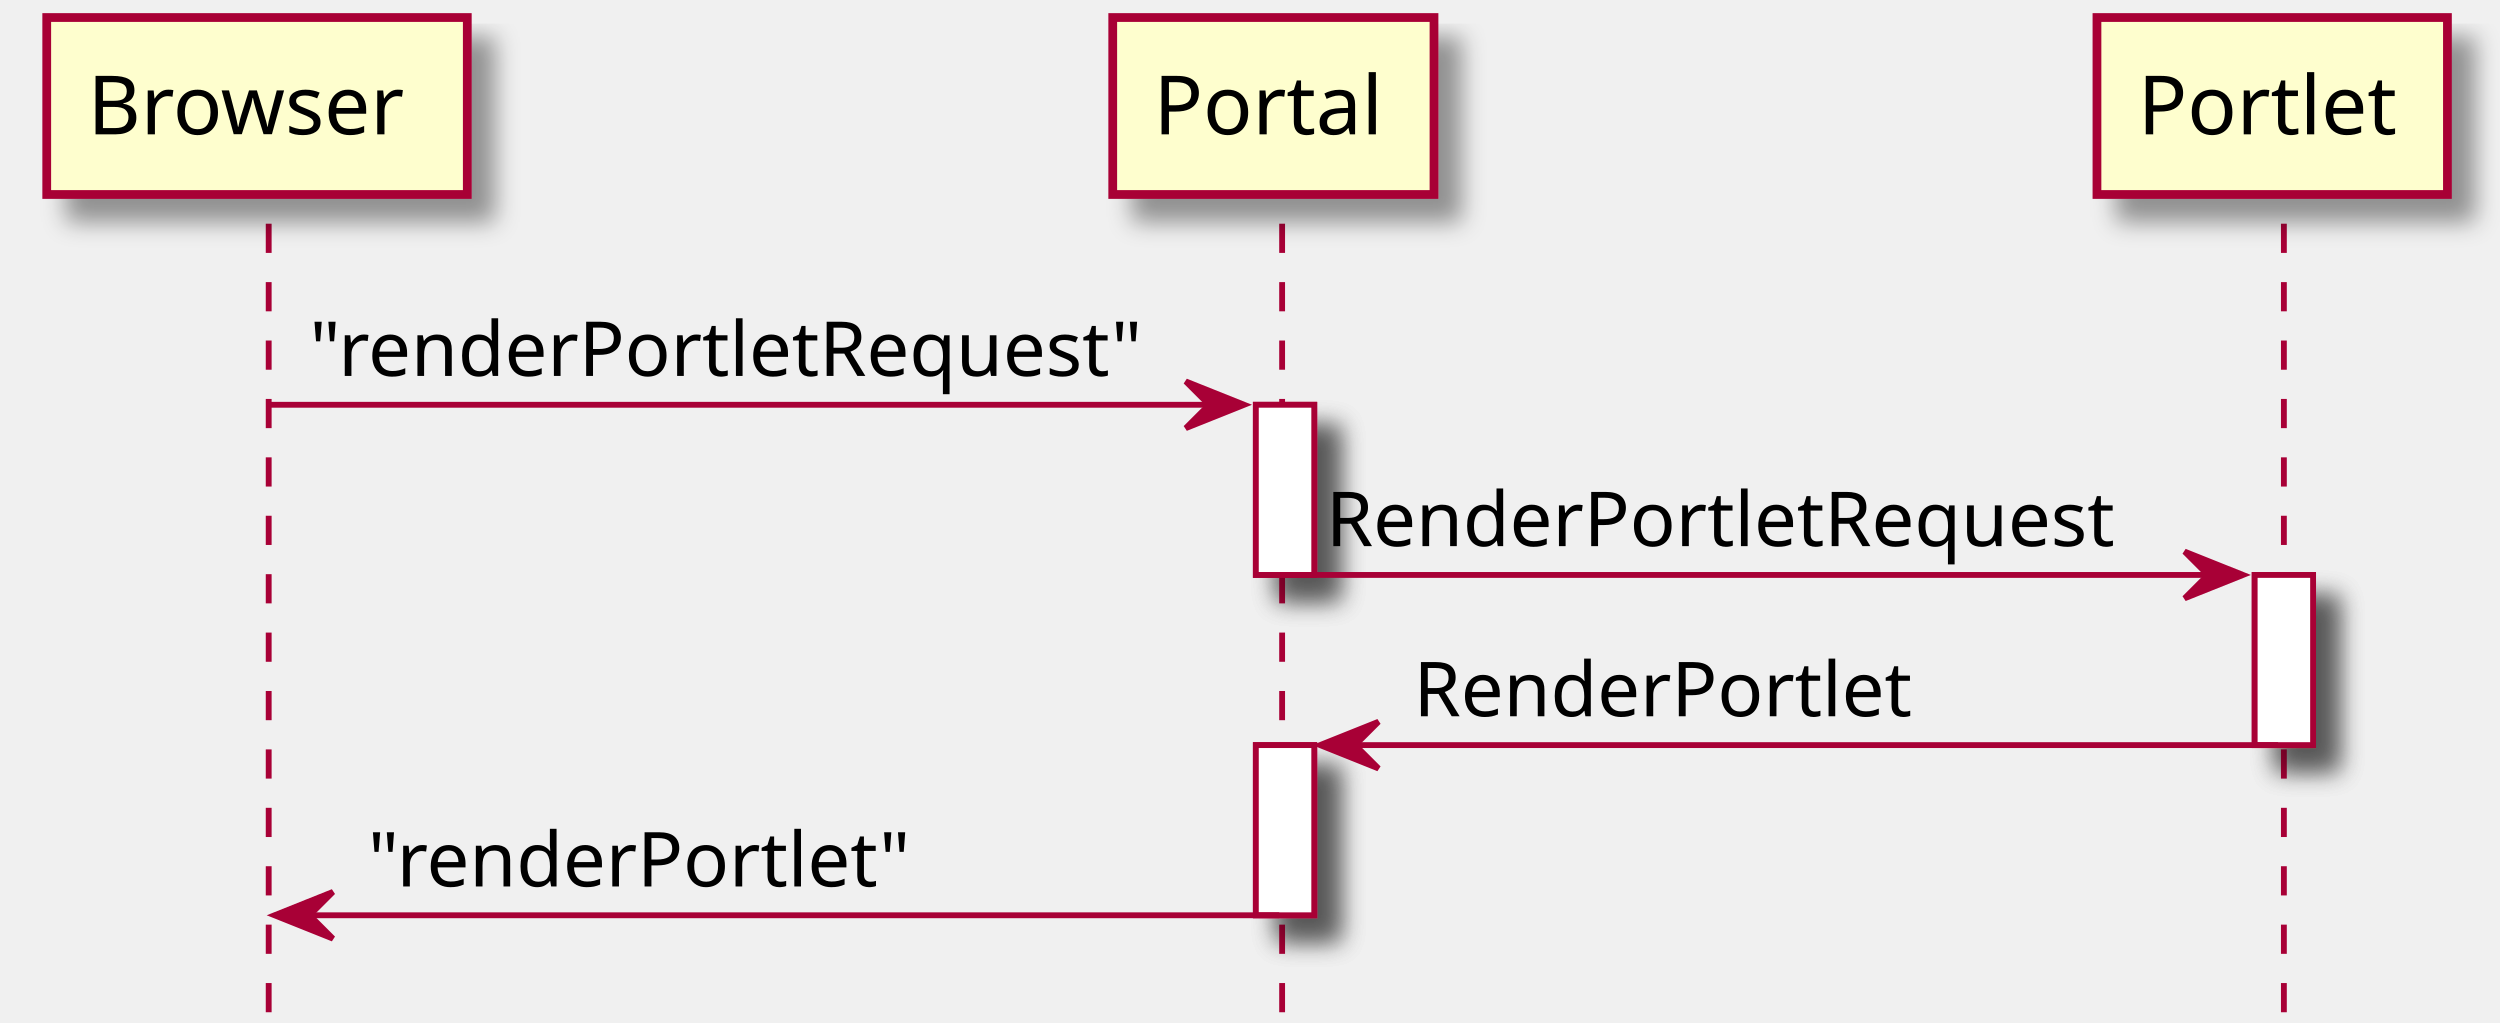
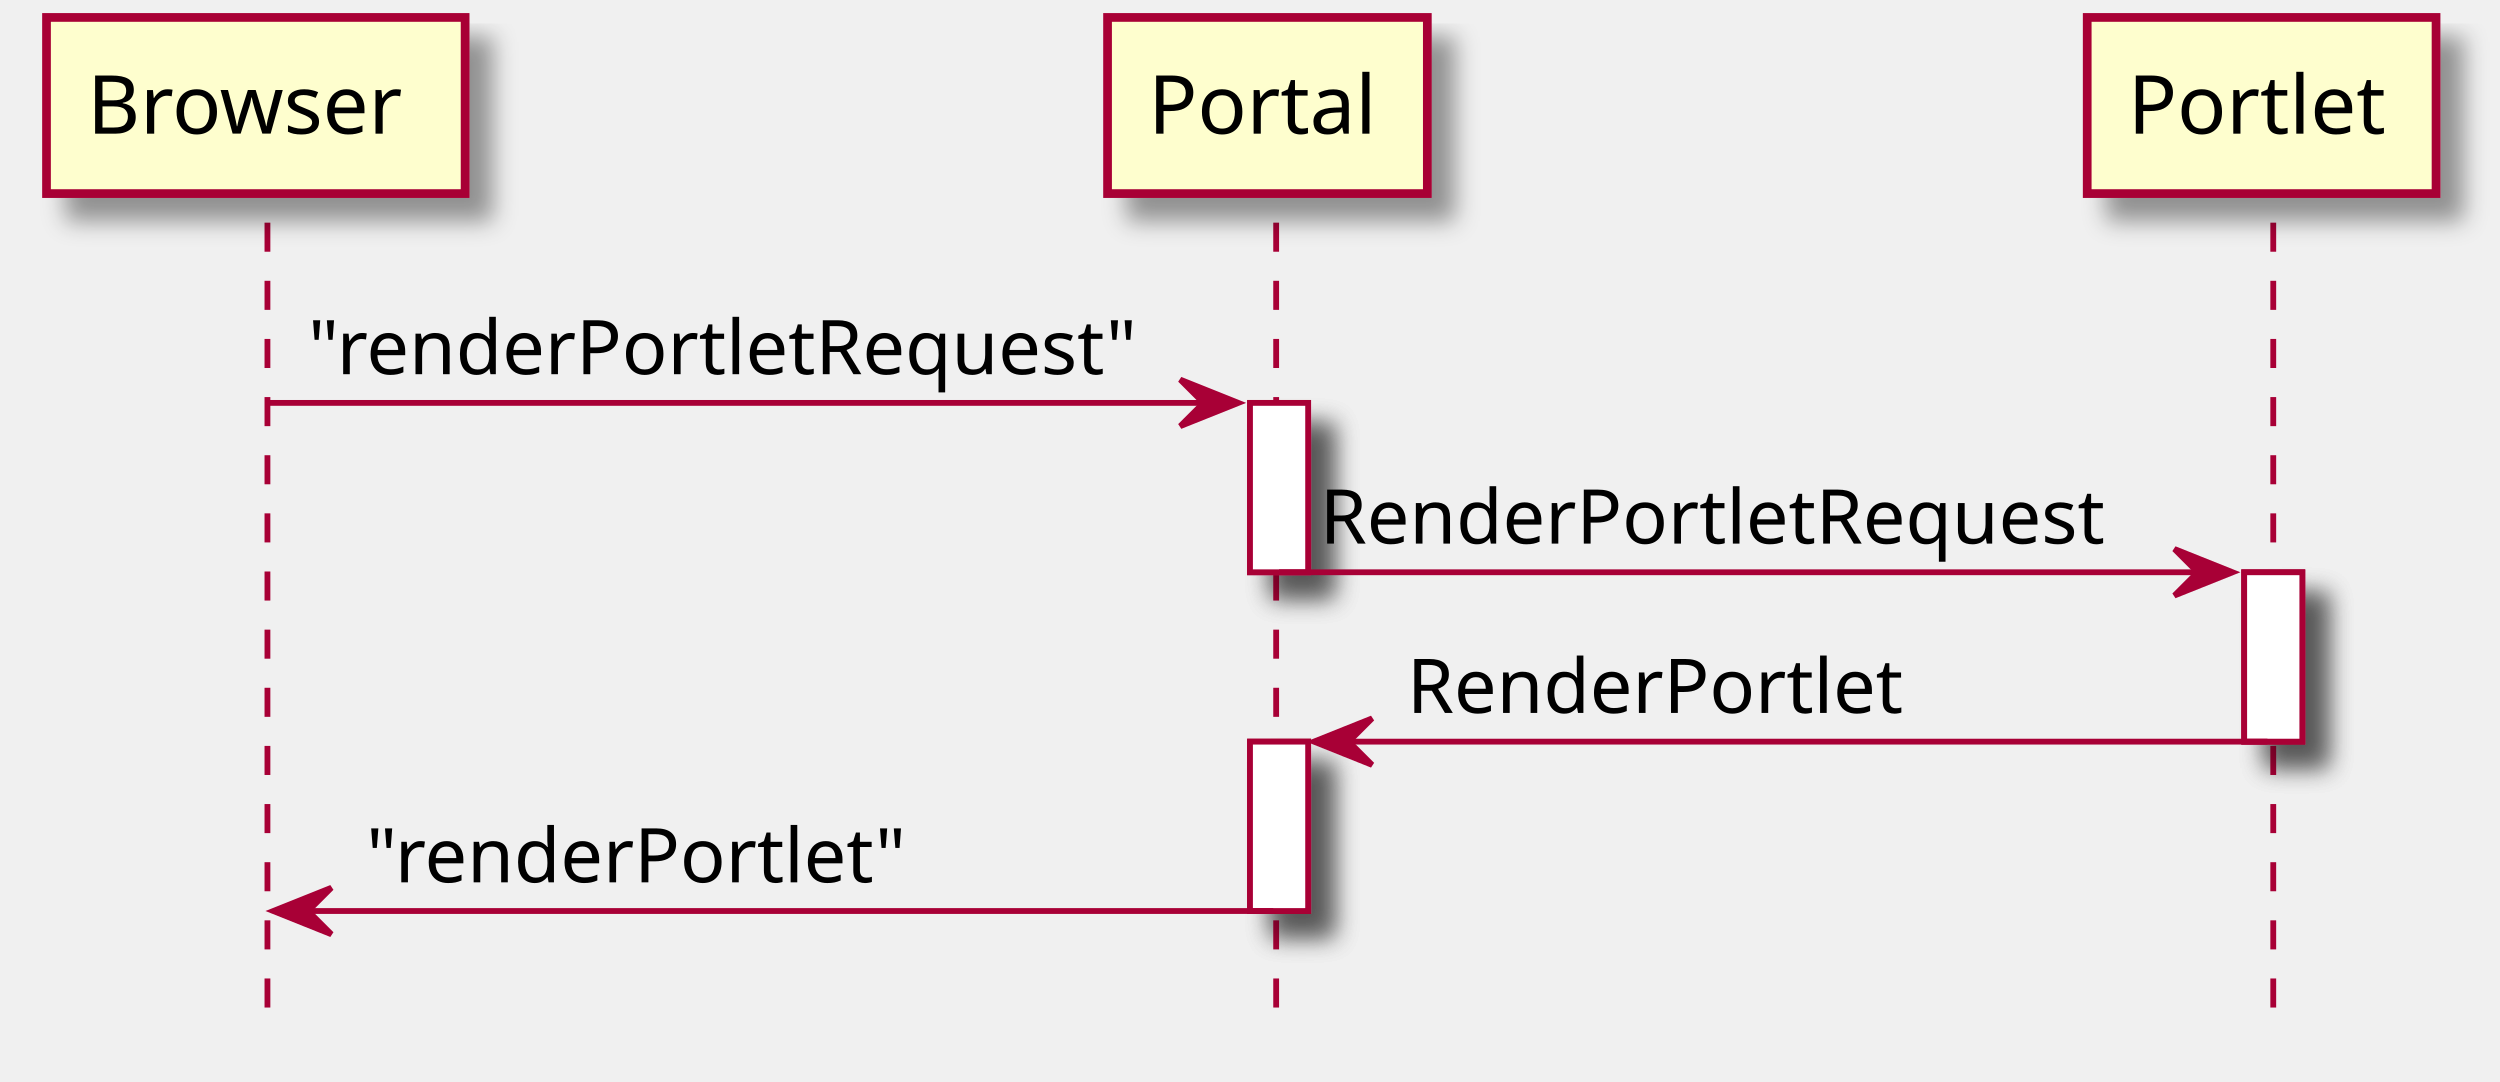
- <svg xmlns="http://www.w3.org/2000/svg" contentScriptType="application/ecmascript" contentStyleType="text/css" height="175px" preserveAspectRatio="none" style="width:428px;height:175px;" version="1.1" viewBox="0 0 428 175" width="428px" zoomAndPan="magnify">
+ <svg xmlns="http://www.w3.org/2000/svg" contentScriptType="application/ecmascript" contentStyleType="text/css" height="186px" preserveAspectRatio="none" style="width:430px;height:186px;" version="1.1" viewBox="0 0 430 186" width="430px" zoomAndPan="magnify">
  <defs>
-     <filter height="300%" id="fn8mlqn" width="300%" x="-1" y="-1">
+     <filter height="300%" id="f2lsfssjds1wu" width="300%" x="-1" y="-1">
      <feGaussianBlur result="blurOut" stdDeviation="2.0" />
      <feColorMatrix in="blurOut" result="blurOut2" type="matrix" values="0 0 0 0 0 0 0 0 0 0 0 0 0 0 0 0 0 0 .4 0" />
      <feOffset dx="4.0" dy="4.0" in="blurOut2" result="blurOut3" />
      <feBlend in="SourceGraphic" in2="blurOut3" mode="normal" />
    </filter>
  </defs>
  <g>
-     <rect fill="#FFFFFF" filter="url(#fn8mlqn)" height="29.133" style="stroke: #A80036; stroke-width: 1.0;" width="10" x="215" y="69.297" />
-     <rect fill="#FFFFFF" filter="url(#fn8mlqn)" height="29.133" style="stroke: #A80036; stroke-width: 1.0;" width="10" x="215" y="127.562" />
-     <rect fill="#FFFFFF" filter="url(#fn8mlqn)" height="29.133" style="stroke: #A80036; stroke-width: 1.0;" width="10" x="386" y="98.43" />
+     <rect fill="#FFFFFF" filter="url(#f2lsfssjds1wu)" height="29.133" style="stroke: #A80036; stroke-width: 1.0;" width="10" x="215" y="69.297" />
+     <rect fill="#FFFFFF" filter="url(#f2lsfssjds1wu)" height="29.133" style="stroke: #A80036; stroke-width: 1.0;" width="10" x="215" y="127.562" />
+     <rect fill="#FFFFFF" filter="url(#f2lsfssjds1wu)" height="29.133" style="stroke: #A80036; stroke-width: 1.0;" width="10" x="386" y="98.43" />
    <line style="stroke: #A80036; stroke-width: 1.0; stroke-dasharray: 5.0,5.0;" x1="46" x2="46" y1="38.297" y2="174.828" />
    <line style="stroke: #A80036; stroke-width: 1.0; stroke-dasharray: 5.0,5.0;" x1="219.5" x2="219.5" y1="38.297" y2="174.828" />
    <line style="stroke: #A80036; stroke-width: 1.0; stroke-dasharray: 5.0,5.0;" x1="391" x2="391" y1="38.297" y2="174.828" />
-     <rect fill="#FEFECE" filter="url(#fn8mlqn)" height="30.297" style="stroke: #A80036; stroke-width: 1.5;" width="72" x="8" y="3" />
+     <rect fill="#FEFECE" filter="url(#f2lsfssjds1wu)" height="30.297" style="stroke: #A80036; stroke-width: 1.5;" width="72" x="8" y="3" />
    <text fill="#000000" font-family="sans-serif" font-size="14" lengthAdjust="spacingAndGlyphs" textLength="58" x="15" y="22.995">Browser</text>
-     <rect fill="#FEFECE" filter="url(#fn8mlqn)" height="30.297" style="stroke: #A80036; stroke-width: 1.5;" width="55" x="190.5" y="3" />
+     <rect fill="#FEFECE" filter="url(#f2lsfssjds1wu)" height="30.297" style="stroke: #A80036; stroke-width: 1.5;" width="55" x="190.5" y="3" />
    <text fill="#000000" font-family="sans-serif" font-size="14" lengthAdjust="spacingAndGlyphs" textLength="41" x="197.5" y="22.995">Portal</text>
-     <rect fill="#FEFECE" filter="url(#fn8mlqn)" height="30.297" style="stroke: #A80036; stroke-width: 1.5;" width="60" x="359" y="3" />
+     <rect fill="#FEFECE" filter="url(#f2lsfssjds1wu)" height="30.297" style="stroke: #A80036; stroke-width: 1.5;" width="60" x="359" y="3" />
    <text fill="#000000" font-family="sans-serif" font-size="14" lengthAdjust="spacingAndGlyphs" textLength="46" x="366" y="22.995">Portlet</text>
-     <rect fill="#FFFFFF" filter="url(#fn8mlqn)" height="29.133" style="stroke: #A80036; stroke-width: 1.0;" width="10" x="215" y="69.297" />
-     <rect fill="#FFFFFF" filter="url(#fn8mlqn)" height="29.133" style="stroke: #A80036; stroke-width: 1.0;" width="10" x="215" y="127.562" />
-     <rect fill="#FFFFFF" filter="url(#fn8mlqn)" height="29.133" style="stroke: #A80036; stroke-width: 1.0;" width="10" x="386" y="98.43" />
+     <rect fill="#FFFFFF" filter="url(#f2lsfssjds1wu)" height="29.133" style="stroke: #A80036; stroke-width: 1.0;" width="10" x="215" y="69.297" />
+     <rect fill="#FFFFFF" filter="url(#f2lsfssjds1wu)" height="29.133" style="stroke: #A80036; stroke-width: 1.0;" width="10" x="215" y="127.562" />
+     <rect fill="#FFFFFF" filter="url(#f2lsfssjds1wu)" height="29.133" style="stroke: #A80036; stroke-width: 1.0;" width="10" x="386" y="98.43" />
    <polygon fill="#A80036" points="203,65.297,213,69.297,203,73.297,207,69.297" style="stroke: #A80036; stroke-width: 1.0;" />
    <line style="stroke: #A80036; stroke-width: 1.0;" x1="46" x2="209" y1="69.297" y2="69.297" />
    <text fill="#000000" font-family="sans-serif" font-size="13" lengthAdjust="spacingAndGlyphs" textLength="150" x="53" y="64.364">"renderPortletRequest"</text>
    <polygon fill="#A80036" points="374,94.43,384,98.43,374,102.43,378,98.43" style="stroke: #A80036; stroke-width: 1.0;" />
    <line style="stroke: #A80036; stroke-width: 1.0;" x1="220" x2="380" y1="98.43" y2="98.43" />
    <text fill="#000000" font-family="sans-serif" font-size="13" lengthAdjust="spacingAndGlyphs" textLength="142" x="227" y="93.497">RenderPortletRequest</text>
    <polygon fill="#A80036" points="236,123.562,226,127.562,236,131.562,232,127.562" style="stroke: #A80036; stroke-width: 1.0;" />
    <line style="stroke: #A80036; stroke-width: 1.0;" x1="230" x2="390" y1="127.562" y2="127.562" />
    <text fill="#000000" font-family="sans-serif" font-size="13" lengthAdjust="spacingAndGlyphs" textLength="89" x="242" y="122.629">RenderPortlet</text>
    <polygon fill="#A80036" points="57,152.695,47,156.695,57,160.695,53,156.695" style="stroke: #A80036; stroke-width: 1.0;" />
    <line style="stroke: #A80036; stroke-width: 1.0;" x1="51" x2="219" y1="156.695" y2="156.695" />
    <text fill="#000000" font-family="sans-serif" font-size="13" lengthAdjust="spacingAndGlyphs" textLength="97" x="63" y="151.762">"renderPortlet"</text>
  </g>
</svg>
